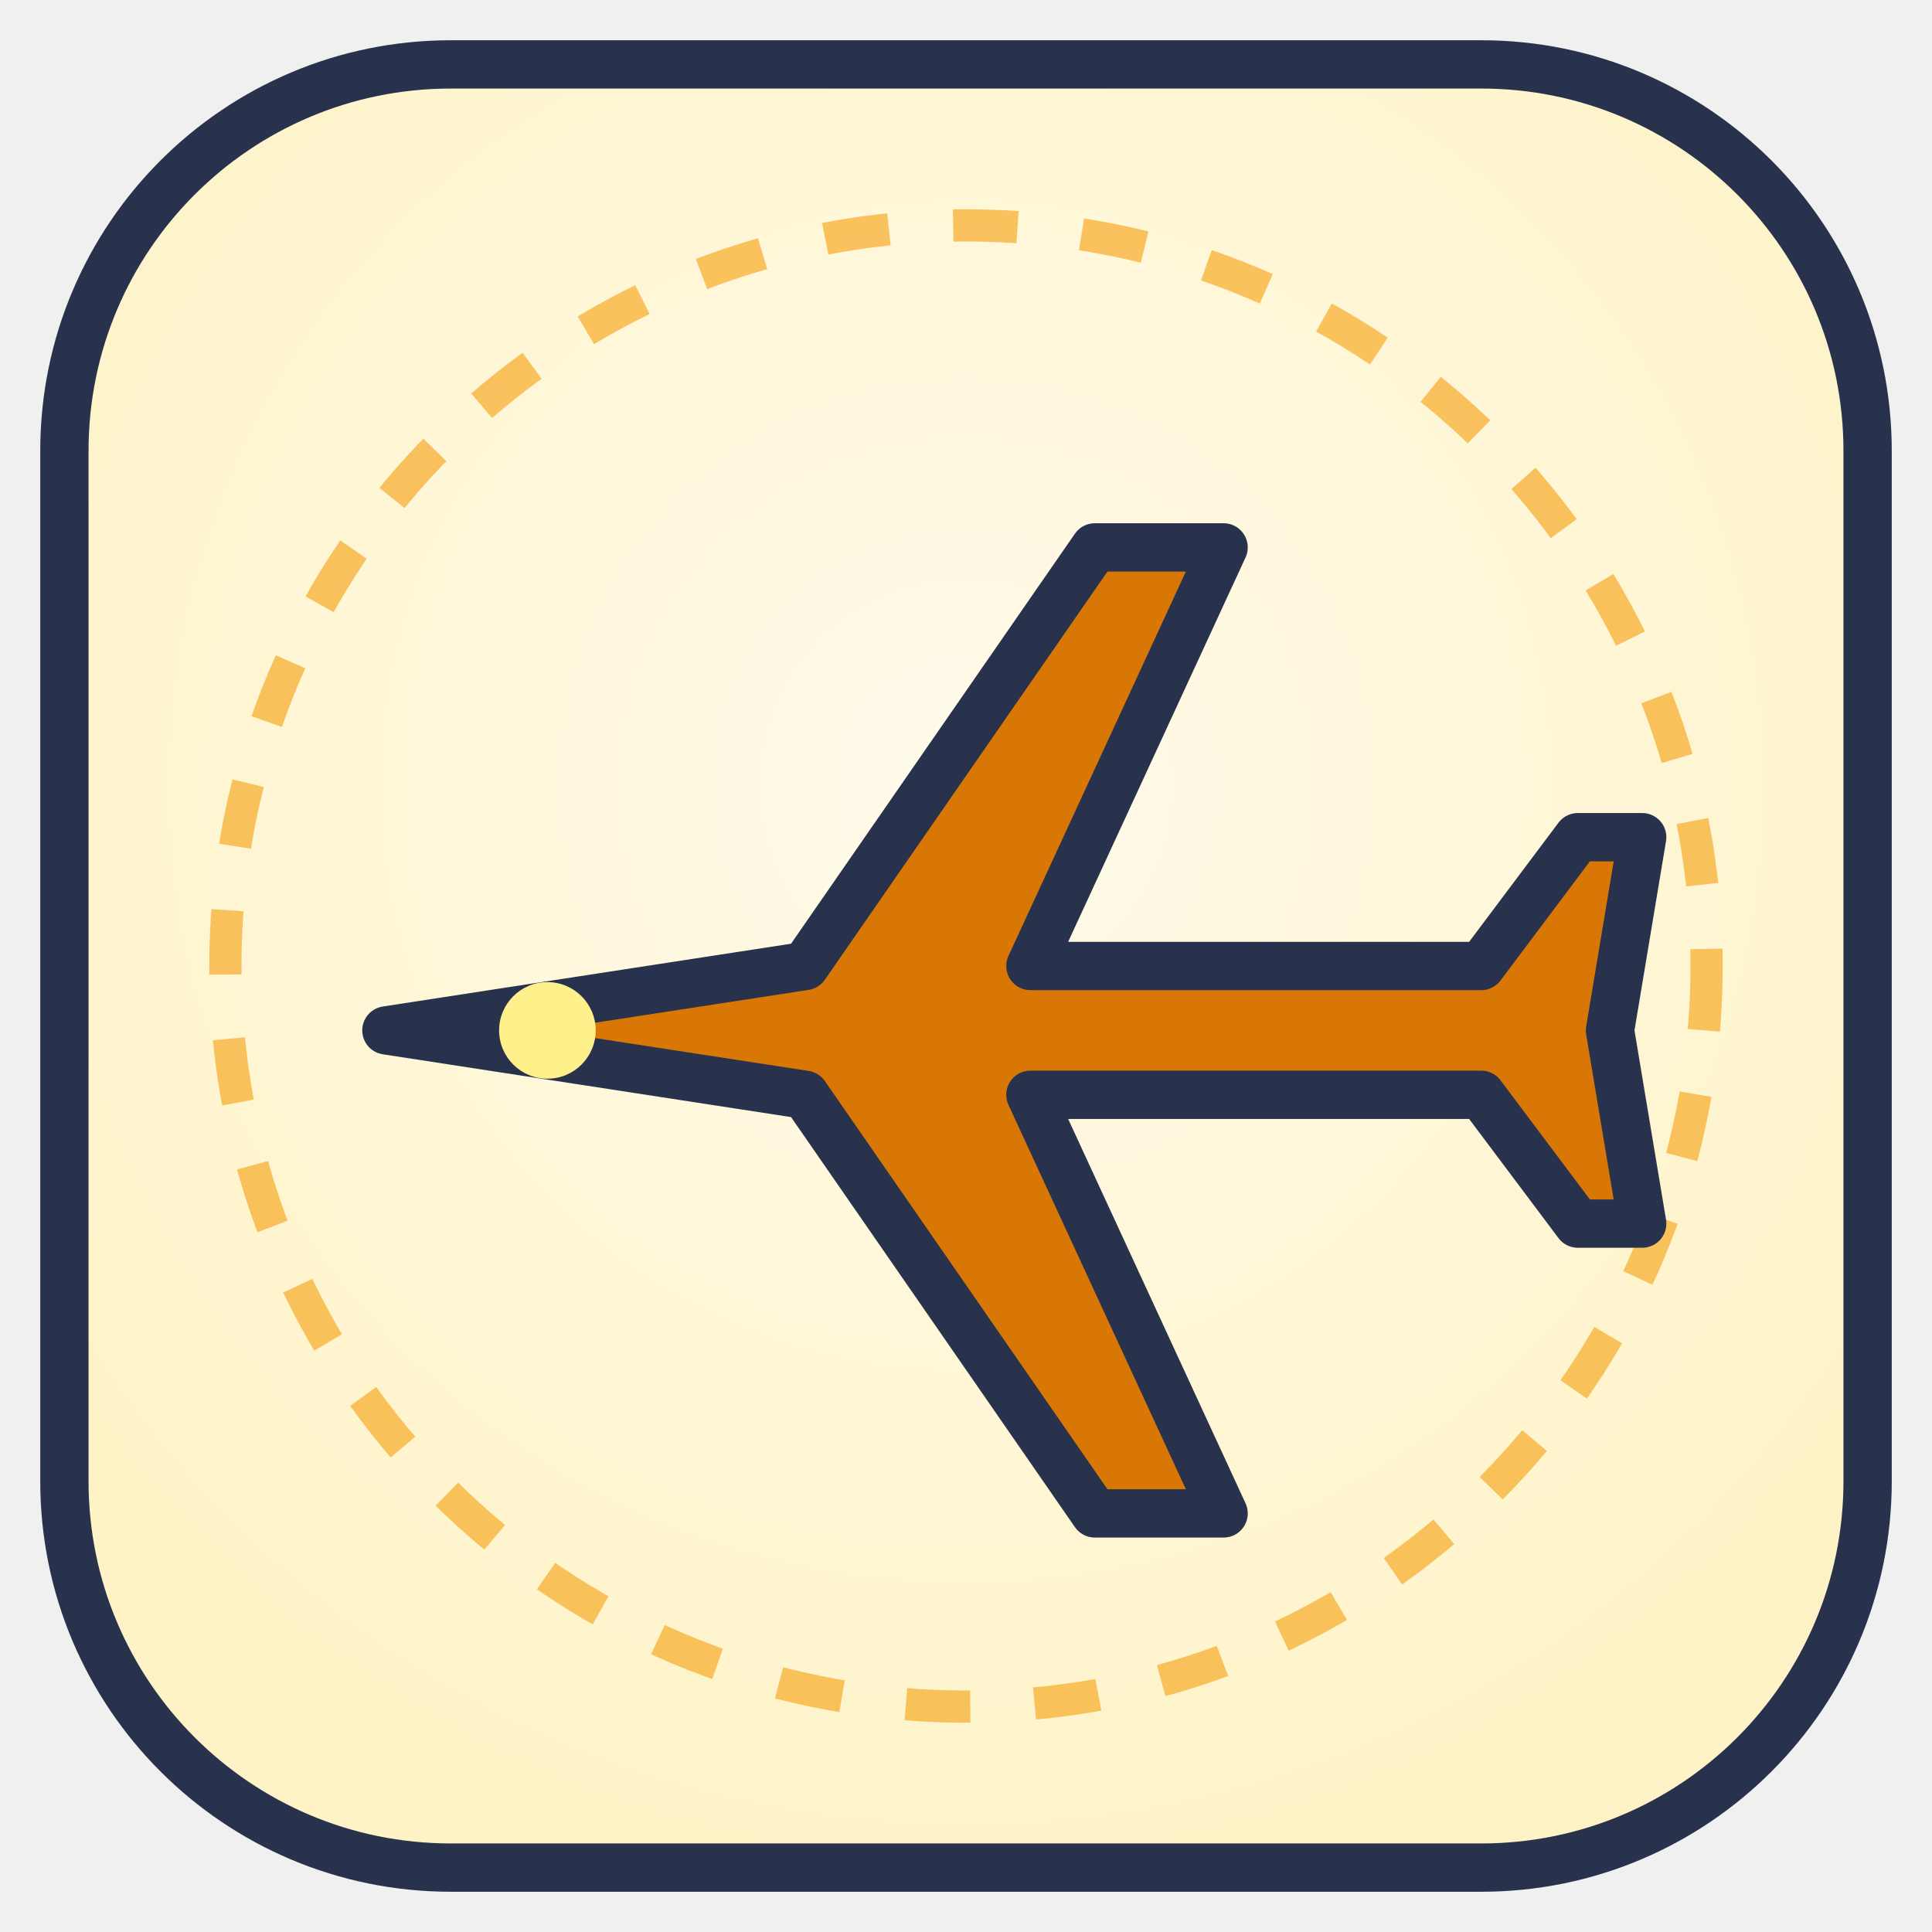
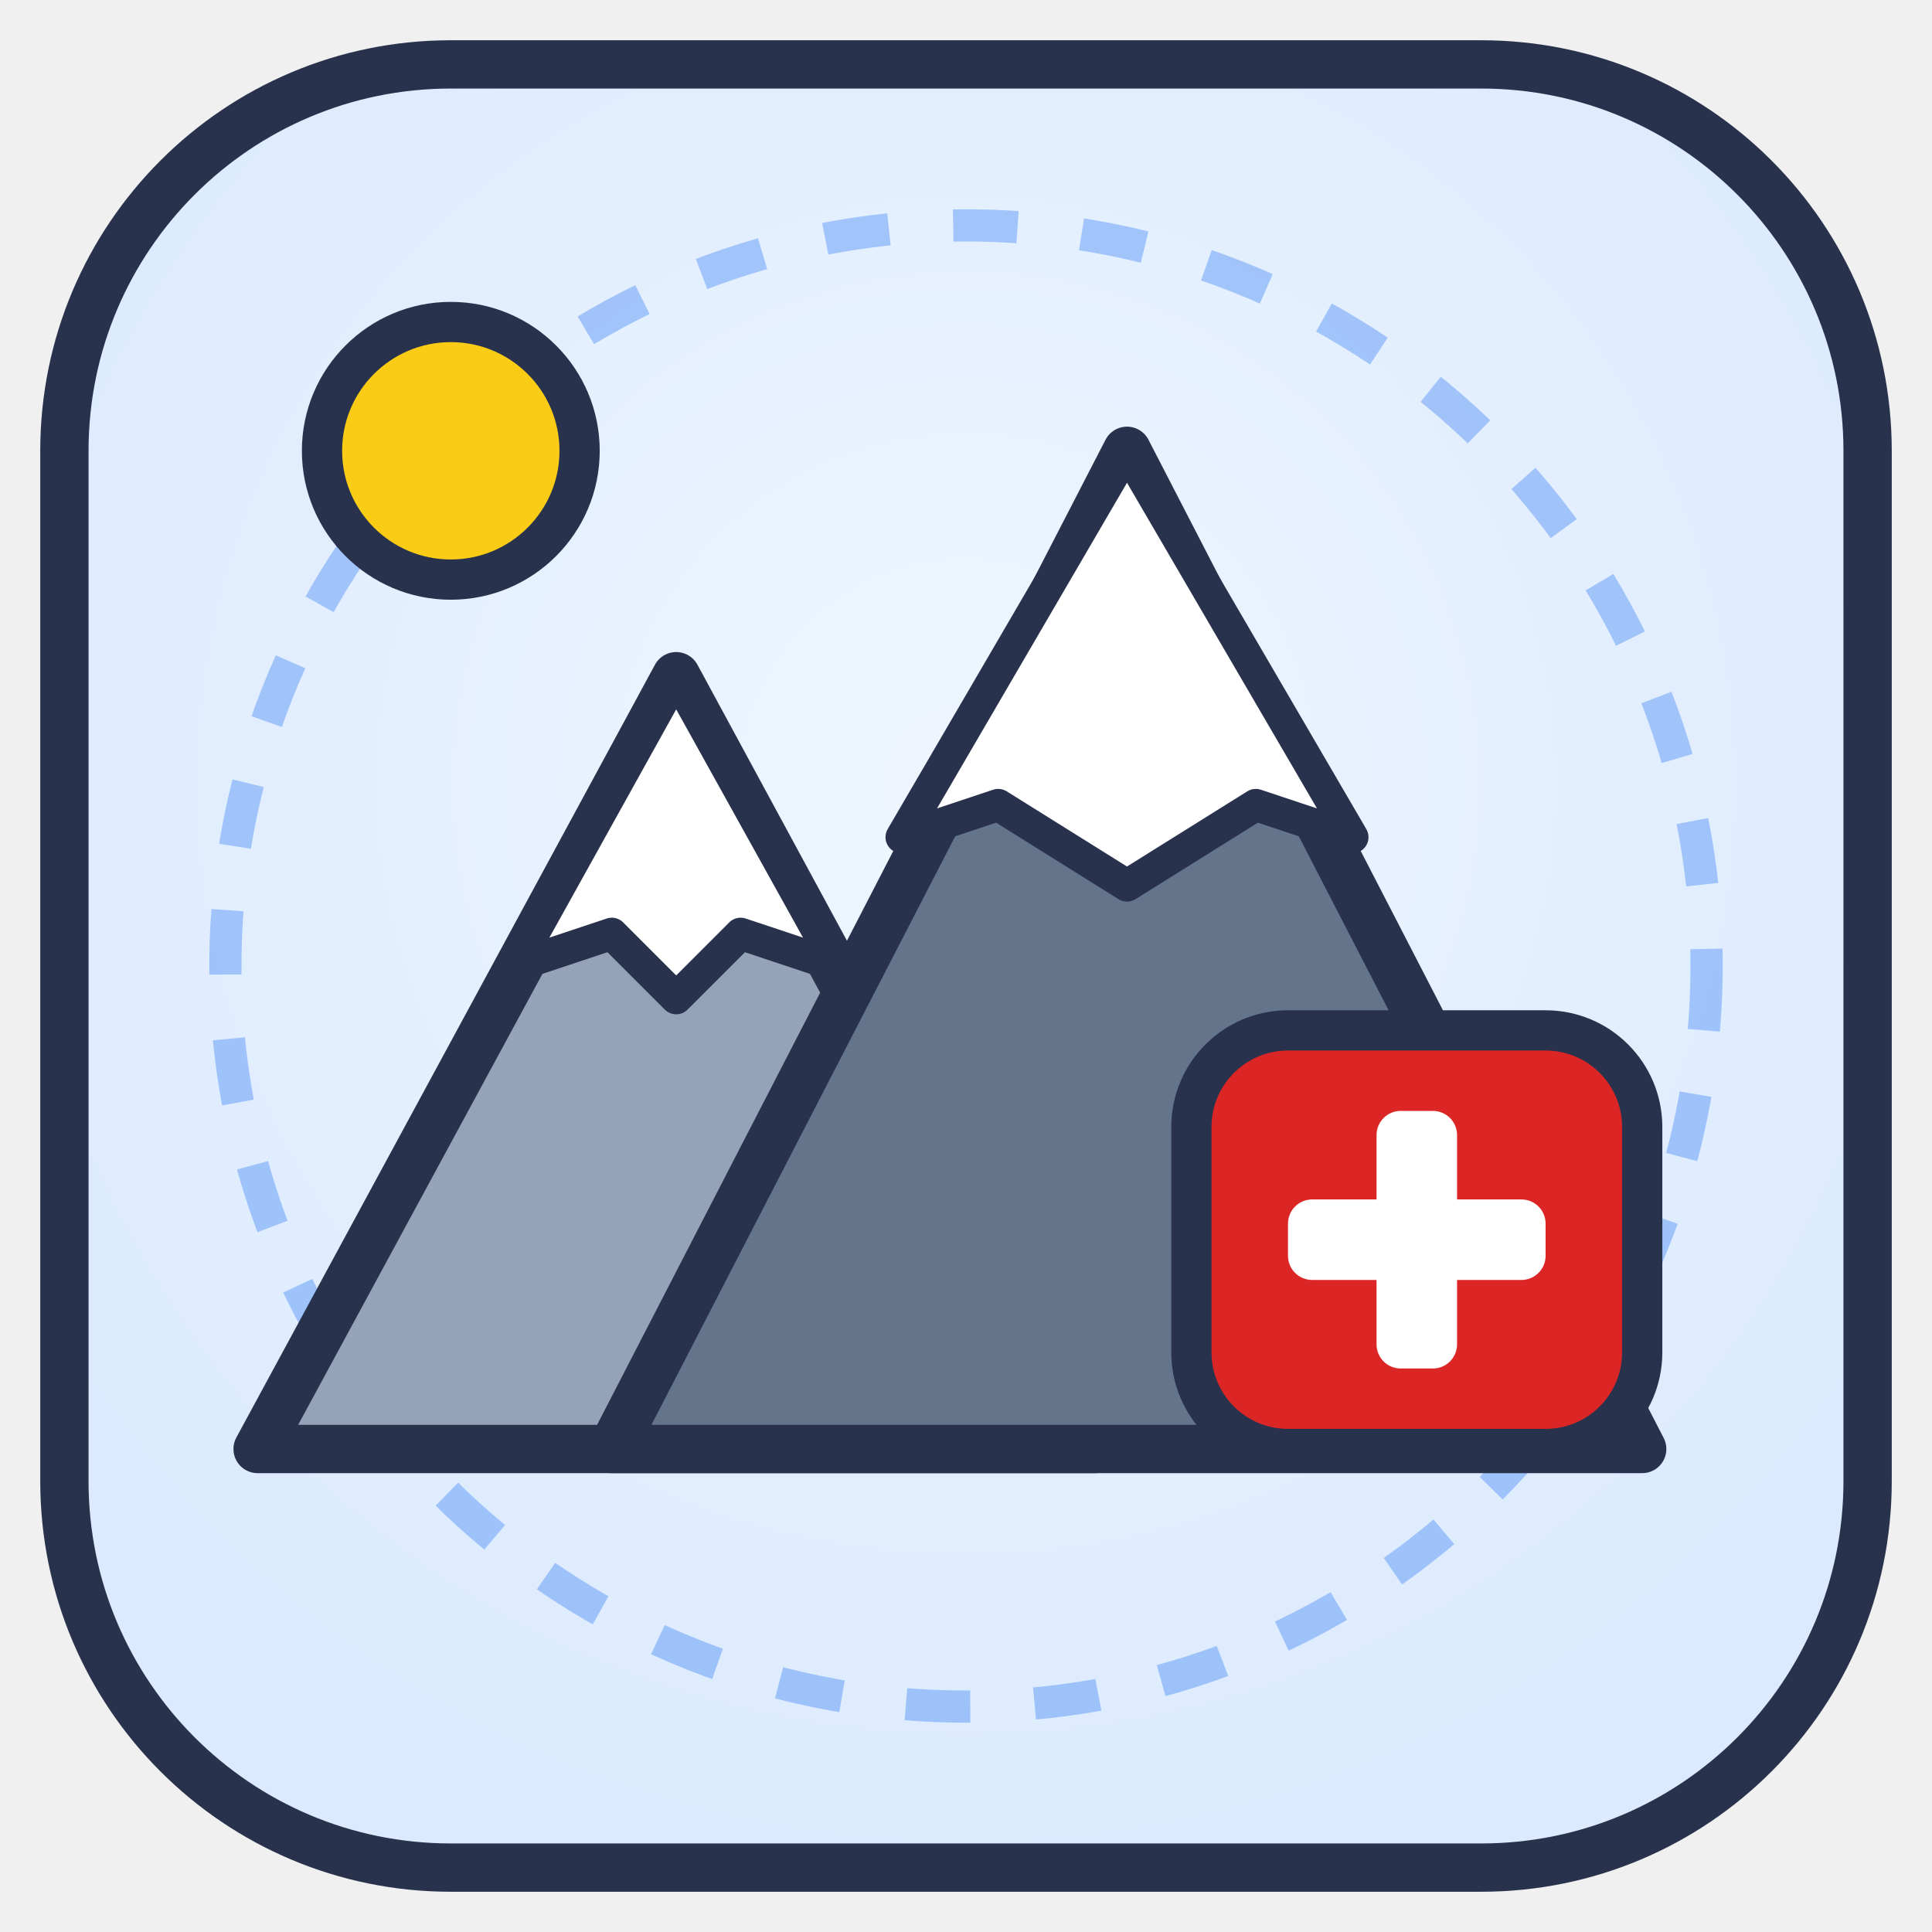
<svg xmlns="http://www.w3.org/2000/svg" viewBox="0 0 120 120" width="100%" height="100%">
  <defs>
-     <radialGradient id="grad-0" cx="50%" cy="40%" r="60%">
-       <stop offset="0%" stop-color="#fffbeb" />
-       <stop offset="100%" stop-color="#fef3c7" />
+     <radialGradient id="grad-swiss" cx="50%" cy="40%" r="60%">
+       <stop offset="0%" stop-color="#eff6ff" />
+       <stop offset="100%" stop-color="#dbeafe" />
    </radialGradient>
  </defs>
-   <rect x="4" y="4" width="112" height="112" rx="24" fill="url(#grad-0)" stroke="#29324c" stroke-width="3" />
-   <circle cx="60" cy="60" r="46" fill="none" stroke="#f59e0b" stroke-width="2" stroke-dasharray="4,4" opacity="0.6" />
-   <path d="M24 64 L50 60 L68 34 L76 34 L64 60 L92 60 L98 52 L102 52 L100 64 L102 76 L98 76 L92 68 L64 68 L76 94 L68 94 L50 68 L24 64 Z" fill="#d97706" stroke="#29324c" stroke-width="3" stroke-linejoin="round" />
-   <circle cx="34" cy="64" r="3" fill="#fef08a" />
+   <rect x="4" y="4" width="112" height="112" rx="24" fill="url(#grad-swiss)" stroke="#29324c" stroke-width="3" />
+   <circle cx="60" cy="60" r="46" fill="none" stroke="#3b82f6" stroke-width="2" stroke-dasharray="4,4" opacity="0.4" />
+   <circle cx="28" cy="28" r="8" fill="#facc15" stroke="#29324c" stroke-width="2.5" />
+   <path d="M16 90 L42 42 L68 90 Z" fill="#94a3b8" stroke="#29324c" stroke-width="3" stroke-linejoin="round" />
+   <path d="M42 42 L32 60 L38 58 L42 62 L46 58 L52 60 Z" fill="#ffffff" stroke="#29324c" stroke-width="2" stroke-linejoin="round" />
+   <path d="M38 90 L70 28 L102 90 Z" fill="#64748b" stroke="#29324c" stroke-width="3" stroke-linejoin="round" />
+   <path d="M70 28 L56 52 L62 50 L70 55 L78 50 L84 52 Z" fill="#ffffff" stroke="#29324c" stroke-width="2" stroke-linejoin="round" />
+   <rect x="74" y="64" width="28" height="26" rx="6" fill="#dc2626" stroke="#29324c" stroke-width="2.5" />
+   <rect x="85.5" y="69" width="5" height="16" rx="1.5" fill="#ffffff" />
+   <rect x="80" y="74.5" width="16" height="5" rx="1.5" fill="#ffffff" />
</svg>
